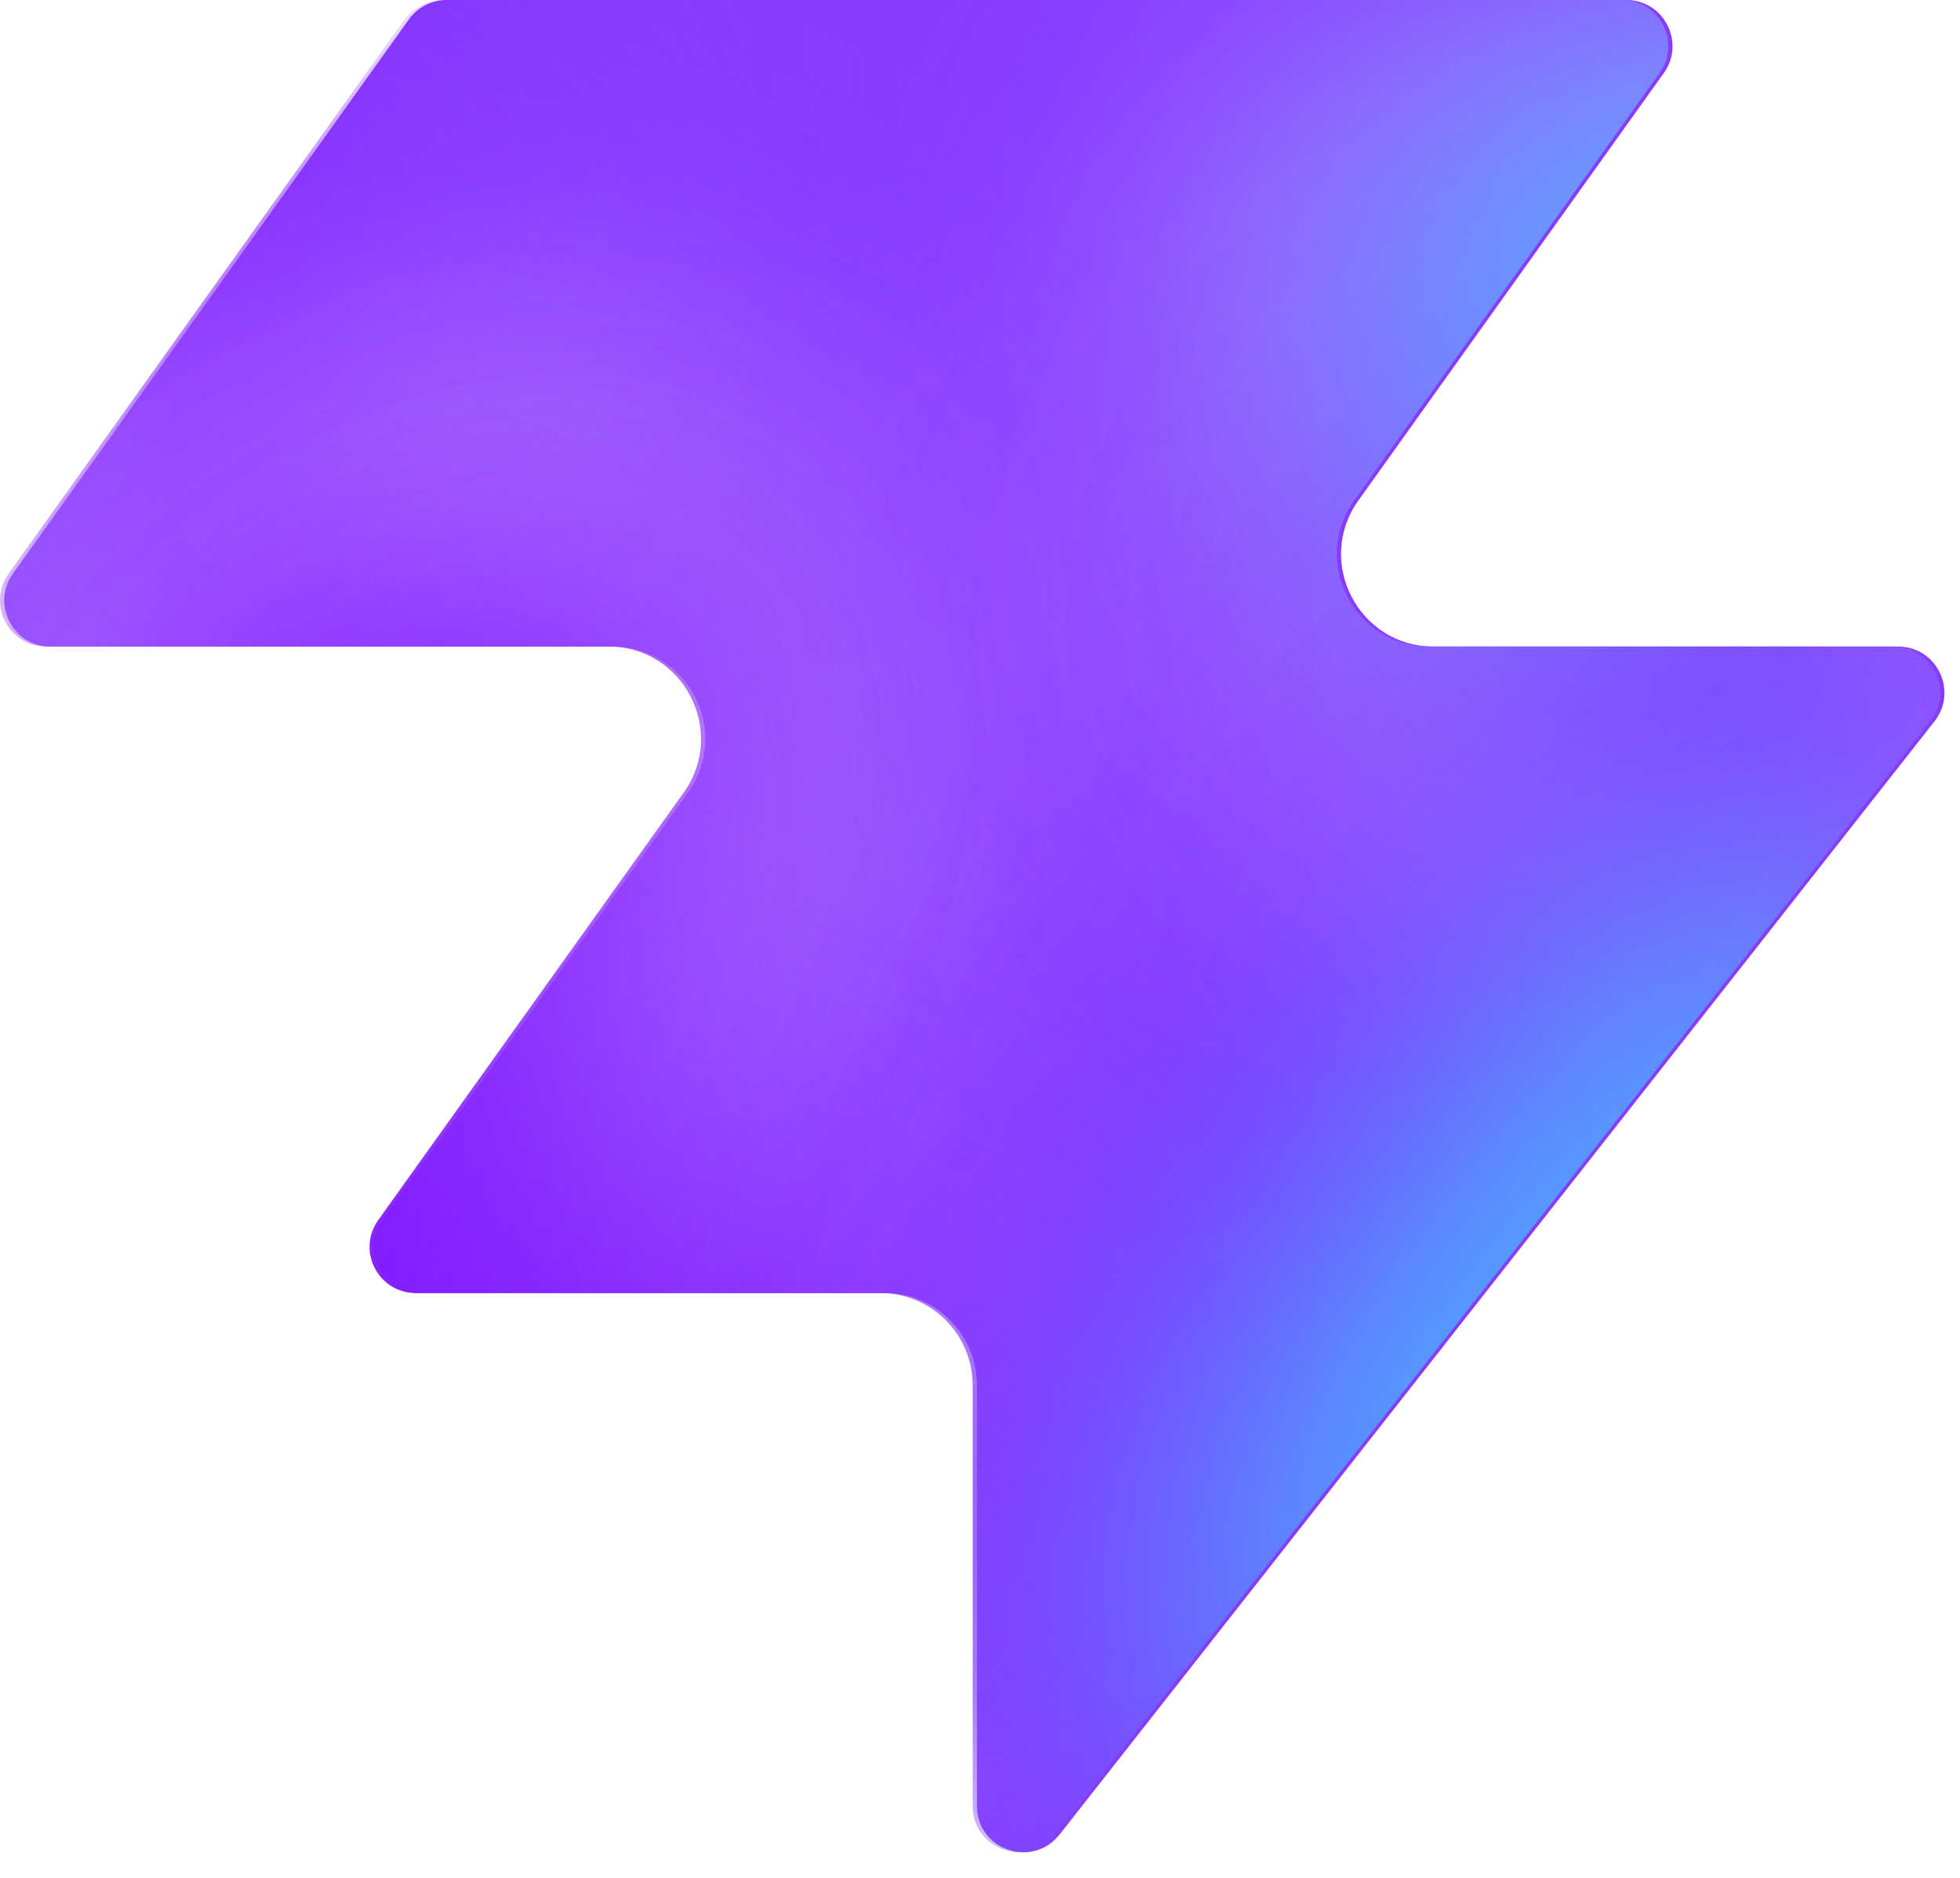
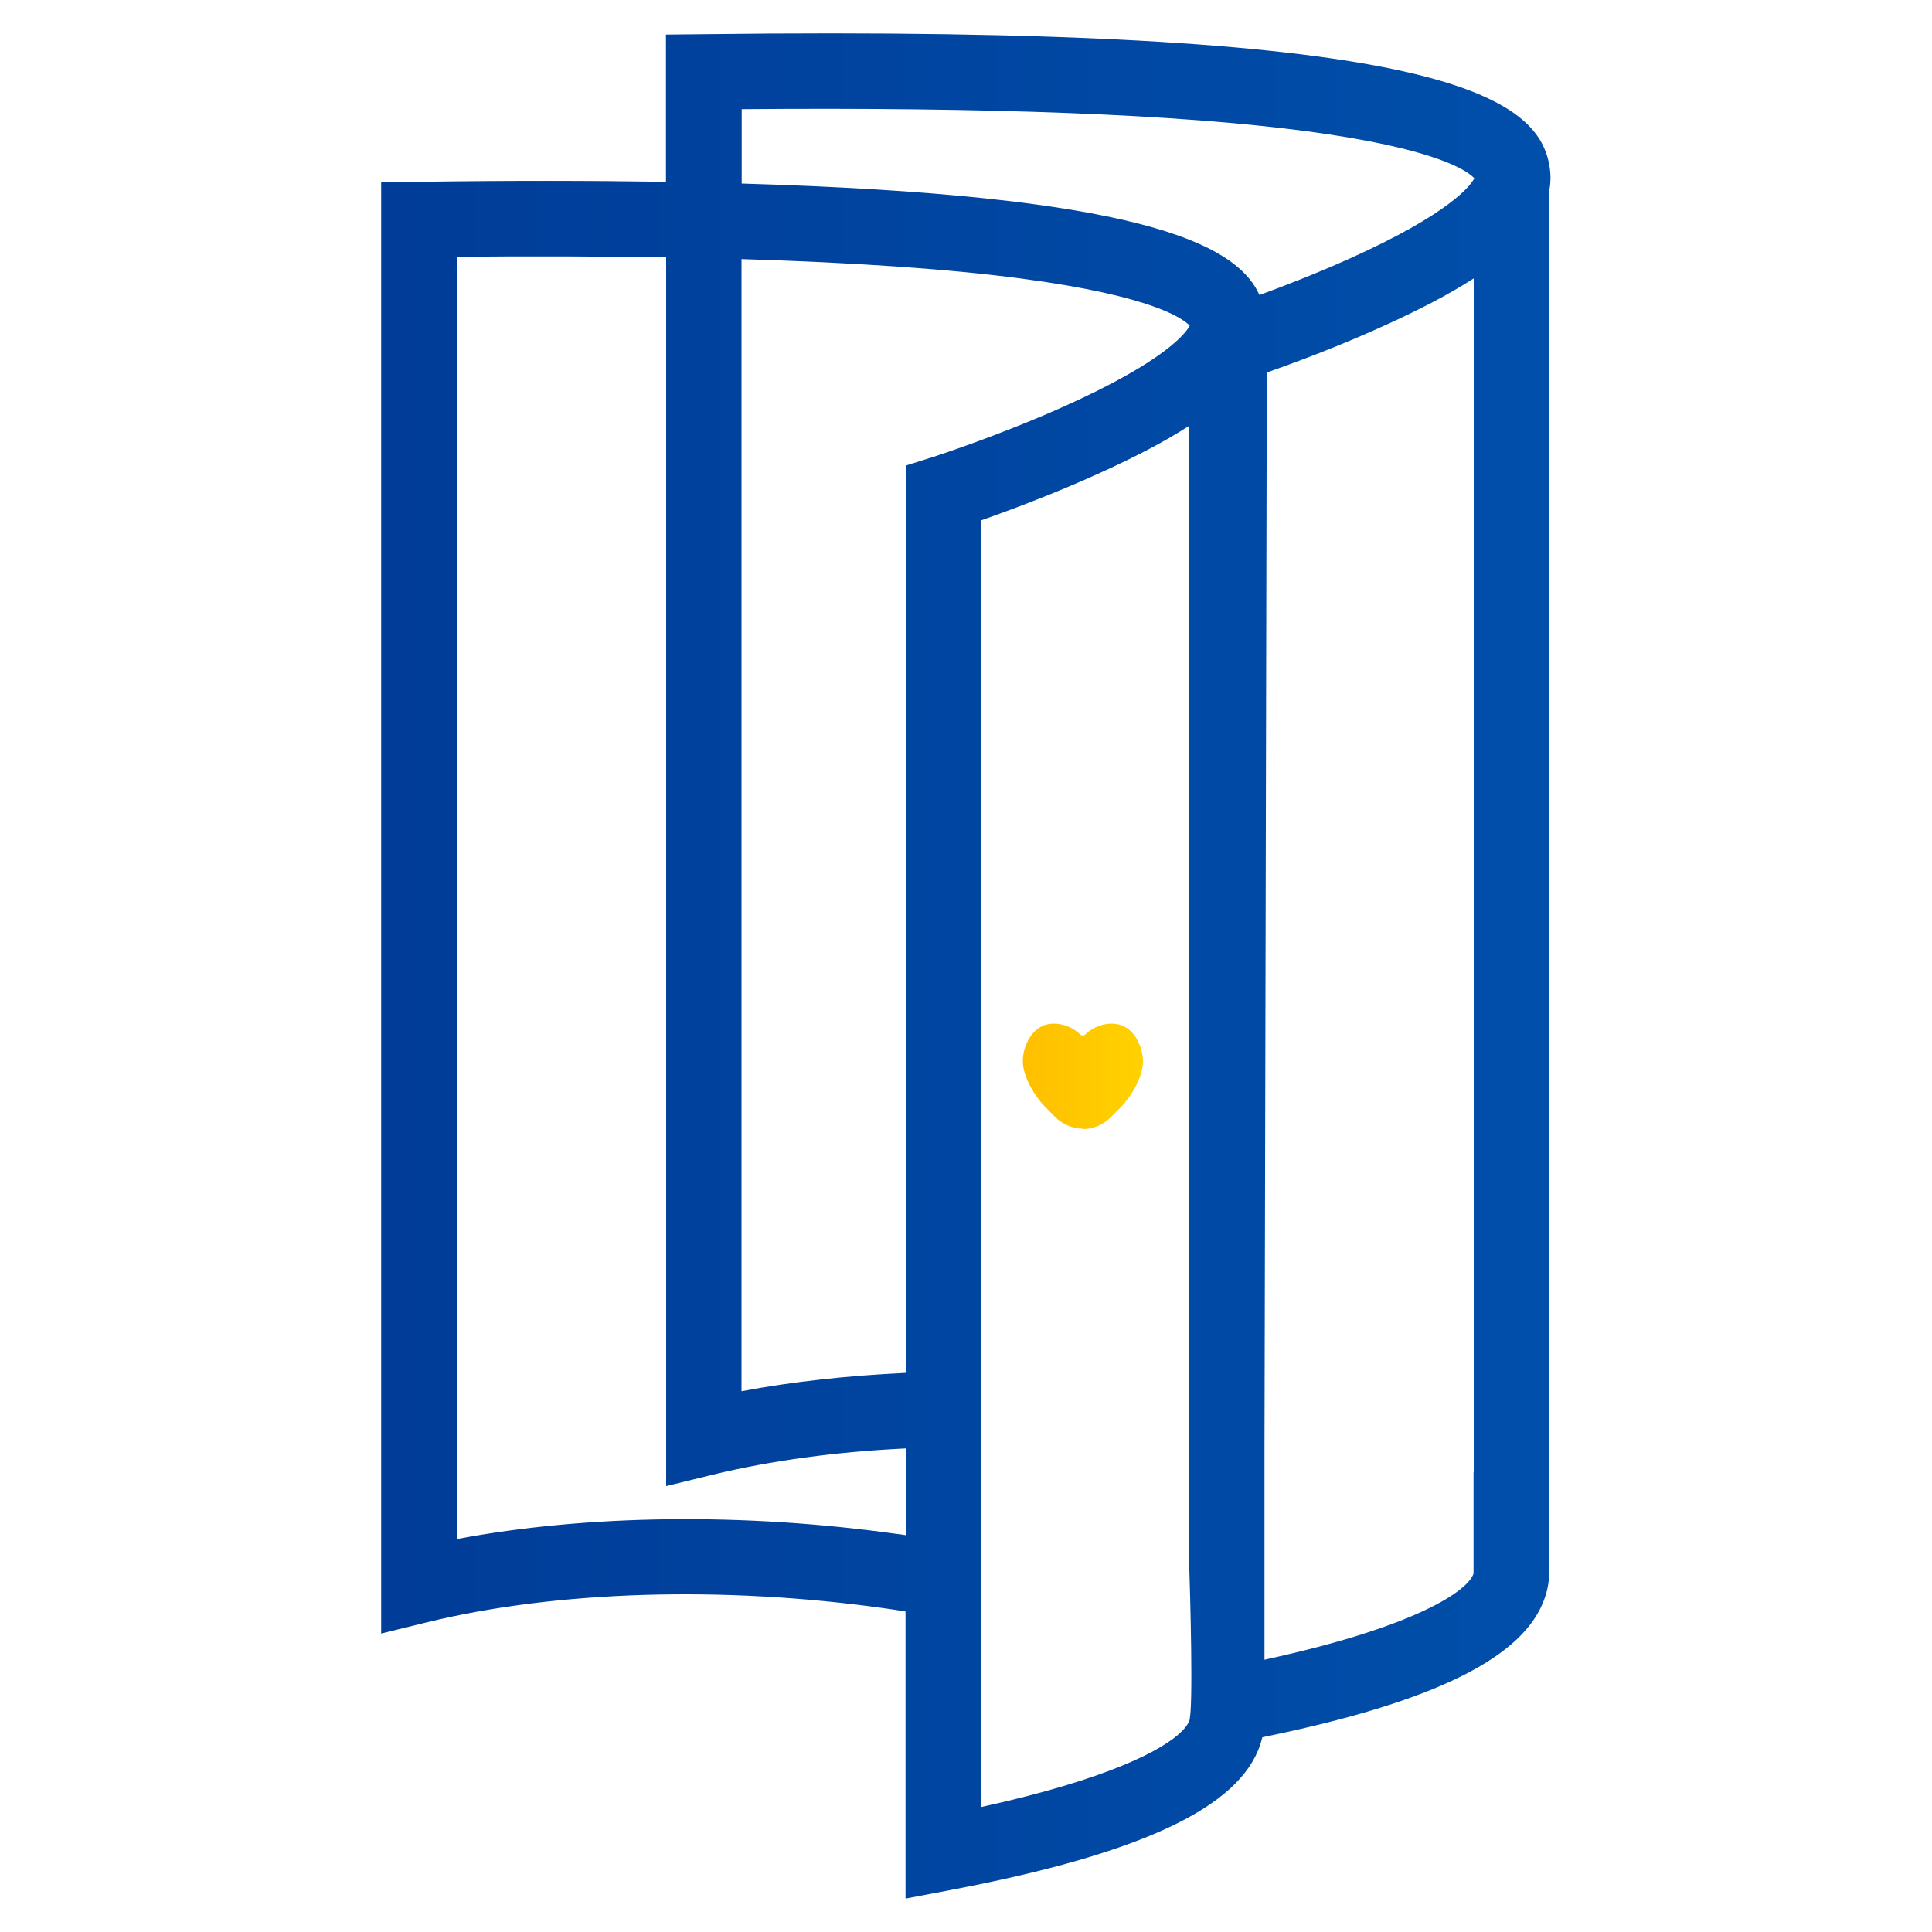
- <svg xmlns="http://www.w3.org/2000/svg" width="48" height="46" fill="none" viewBox="0 0 48 46">
-   <path fill="#863bff" d="M25.946 44.938c-.664.845-2.021.375-2.021-.698V33.937a2.26 2.26 0 0 0-2.262-2.262H10.287c-.92 0-1.456-1.04-.92-1.788l7.48-10.471c1.07-1.497 0-3.578-1.842-3.578H1.237c-.92 0-1.456-1.04-.92-1.788L10.013.474c.214-.297.556-.474.92-.474h28.894c.92 0 1.456 1.04.92 1.788l-7.48 10.471c-1.07 1.498 0 3.579 1.842 3.579h11.377c.943 0 1.473 1.088.89 1.83L25.947 44.94z" style="fill:#863bff;fill:color(display-p3 .525 .23 1);fill-opacity:1" />
-   <mask id="a" width="48" height="46" x="0" y="0" maskUnits="userSpaceOnUse" style="mask-type:alpha">
-     <path fill="#000" d="M25.842 44.938c-.664.844-2.021.375-2.021-.698V33.937a2.26 2.26 0 0 0-2.262-2.262H10.183c-.92 0-1.456-1.04-.92-1.788l7.48-10.471c1.07-1.498 0-3.579-1.842-3.579H1.133c-.92 0-1.456-1.04-.92-1.787L9.91.473c.214-.297.556-.474.92-.474h28.894c.92 0 1.456 1.04.92 1.788l-7.48 10.471c-1.07 1.498 0 3.578 1.842 3.578h11.377c.943 0 1.473 1.088.89 1.832L25.843 44.94z" style="fill:#000;fill-opacity:1" />
-   </mask>
-   <g mask="url(#a)">
-     <g filter="url(#b)">
-       <ellipse cx="5.508" cy="14.704" fill="#ede6ff" rx="5.508" ry="14.704" style="fill:#ede6ff;fill:color(display-p3 .927 .903 1);fill-opacity:1" transform="matrix(.00324 1 1 -.00324 -4.47 31.516)" />
-     </g>
-     <g filter="url(#c)">
-       <ellipse cx="10.399" cy="29.851" fill="#ede6ff" rx="10.399" ry="29.851" style="fill:#ede6ff;fill:color(display-p3 .927 .903 1);fill-opacity:1" transform="matrix(.00324 1 1 -.00324 -39.328 7.883)" />
-     </g>
-     <g filter="url(#d)">
-       <ellipse cx="5.508" cy="30.487" fill="#7e14ff" rx="5.508" ry="30.487" style="fill:#7e14ff;fill:color(display-p3 .492 .077 1);fill-opacity:1" transform="rotate(89.814 -25.913 -14.639)scale(1 -1)" />
-     </g>
-     <g filter="url(#e)">
-       <ellipse cx="5.508" cy="30.599" fill="#7e14ff" rx="5.508" ry="30.599" style="fill:#7e14ff;fill:color(display-p3 .492 .077 1);fill-opacity:1" transform="rotate(89.814 -32.644 -3.334)scale(1 -1)" />
-     </g>
-     <g filter="url(#f)">
-       <ellipse cx="5.508" cy="30.599" fill="#7e14ff" rx="5.508" ry="30.599" style="fill:#7e14ff;fill:color(display-p3 .492 .077 1);fill-opacity:1" transform="matrix(.00324 1 1 -.00324 -34.34 30.47)" />
-     </g>
-     <g filter="url(#g)">
-       <ellipse cx="14.072" cy="22.078" fill="#ede6ff" rx="14.072" ry="22.078" style="fill:#ede6ff;fill:color(display-p3 .927 .903 1);fill-opacity:1" transform="rotate(93.35 24.506 48.493)scale(-1 1)" />
-     </g>
-     <g filter="url(#h)">
-       <ellipse cx="3.47" cy="21.501" fill="#7e14ff" rx="3.47" ry="21.501" style="fill:#7e14ff;fill:color(display-p3 .492 .077 1);fill-opacity:1" transform="rotate(89.009 28.708 47.59)scale(-1 1)" />
-     </g>
-     <g filter="url(#i)">
-       <ellipse cx="3.47" cy="21.501" fill="#7e14ff" rx="3.47" ry="21.501" style="fill:#7e14ff;fill:color(display-p3 .492 .077 1);fill-opacity:1" transform="rotate(89.009 28.708 47.59)scale(-1 1)" />
-     </g>
-     <g filter="url(#j)">
-       <ellipse cx=".387" cy="8.972" fill="#7e14ff" rx="4.407" ry="29.108" style="fill:#7e14ff;fill:color(display-p3 .492 .077 1);fill-opacity:1" transform="rotate(39.51 .387 8.972)" />
-     </g>
-     <g filter="url(#k)">
-       <ellipse cx="47.523" cy="-6.092" fill="#7e14ff" rx="4.407" ry="29.108" style="fill:#7e14ff;fill:color(display-p3 .492 .077 1);fill-opacity:1" transform="rotate(37.892 47.523 -6.092)" />
-     </g>
-     <g filter="url(#l)">
-       <ellipse cx="41.412" cy="6.333" fill="#47bfff" rx="5.971" ry="9.665" style="fill:#47bfff;fill:color(display-p3 .28 .748 1);fill-opacity:1" transform="rotate(37.892 41.412 6.333)" />
-     </g>
-     <g filter="url(#m)">
-       <ellipse cx="-1.879" cy="38.332" fill="#7e14ff" rx="4.407" ry="29.108" style="fill:#7e14ff;fill:color(display-p3 .492 .077 1);fill-opacity:1" transform="rotate(37.892 -1.88 38.332)" />
-     </g>
-     <g filter="url(#n)">
-       <ellipse cx="-1.879" cy="38.332" fill="#7e14ff" rx="4.407" ry="29.108" style="fill:#7e14ff;fill:color(display-p3 .492 .077 1);fill-opacity:1" transform="rotate(37.892 -1.88 38.332)" />
-     </g>
-     <g filter="url(#o)">
-       <ellipse cx="35.651" cy="29.907" fill="#7e14ff" rx="4.407" ry="29.108" style="fill:#7e14ff;fill:color(display-p3 .492 .077 1);fill-opacity:1" transform="rotate(37.892 35.651 29.907)" />
-     </g>
-     <g filter="url(#p)">
-       <ellipse cx="38.418" cy="32.4" fill="#47bfff" rx="5.971" ry="15.297" style="fill:#47bfff;fill:color(display-p3 .28 .748 1);fill-opacity:1" transform="rotate(37.892 38.418 32.4)" />
-     </g>
+ <svg xmlns="http://www.w3.org/2000/svg" xmlns:xlink="http://www.w3.org/1999/xlink" id="Layer_1" data-name="Layer 1" viewBox="0 0 100 100">
+   <defs>
+     <style>
+       .cls-1 {
+         fill: url(#linear-gradient-5);
+       }
+ 
+       .cls-2 {
+         fill: url(#linear-gradient-6);
+       }
+ 
+       .cls-3 {
+         fill: url(#linear-gradient-4);
+       }
+ 
+       .cls-4 {
+         fill: url(#linear-gradient-3);
+       }
+ 
+       .cls-5 {
+         fill: url(#linear-gradient-2);
+       }
+ 
+       .cls-6 {
+         fill: url(#linear-gradient);
+       }
+     </style>
+     <linearGradient id="linear-gradient" x1="80.18" y1="9.86" x2="80.2" y2="9.86" gradientUnits="userSpaceOnUse">
+       <stop offset="0" stop-color="#003c98" />
+       <stop offset="1" stop-color="#004faa" />
+     </linearGradient>
+     <linearGradient id="linear-gradient-2" x1="61.18" y1="89.57" x2="61.23" y2="89.57" xlink:href="#linear-gradient" />
+     <linearGradient id="linear-gradient-3" x1="50.79" y1="85.57" x2="50.79" y2="85.57" xlink:href="#linear-gradient" />
+     <linearGradient id="linear-gradient-4" x1="19.75" y1="50" x2="80.25" y2="50" xlink:href="#linear-gradient" />
+     <linearGradient id="linear-gradient-5" x1="61.18" y1="89.6" x2="61.18" y2="89.6" xlink:href="#linear-gradient" />
+     <linearGradient id="linear-gradient-6" x1="52.94" y1="55.69" x2="59.17" y2="55.69" gradientUnits="userSpaceOnUse">
+       <stop offset="0" stop-color="#ffbf00" />
+       <stop offset="1" stop-color="#ffd200" />
+     </linearGradient>
+   </defs>
+   <path class="cls-6" d="M80.2,9.8s-.01.07-.02.11v-.04s.01-.04.02-.07Z" />
+   <path class="cls-6" d="M80.2,9.8s-.01.07-.02.11v-.04s.01-.04.02-.07Z" />
+   <g>
+     <path class="cls-5" d="M61.23,89.54s-.03.03-.05.05c.02-.02.04-.04.05-.05Z" />
+     <path class="cls-6" d="M80.18,9.91s.01-.07.02-.11c0,.02-.01.04-.02.07v.04Z" />
+     <polygon class="cls-4" points="50.79 84.14 50.79 87 50.79 84.14 50.79 84.14" />
+     <path class="cls-3" d="M80.18,9.91v-.04s.01-.04.02-.07c.07-.39.07-.79,0-1.2-.62-3.82-6.36-7.3-43.8-6.83l-1.93.02v7.62c-3.79-.06-8.04-.07-12.81,0l-1.93.02v75.12l2.41-.59c6.68-1.63,15.31-1.89,23.68-.71.35.05.7.1,1.05.16v14.86l2.32-.44c9.87-1.88,14.96-4.27,16.04-7.53.04-.12.07-.24.11-.38,8.94-1.83,13.6-4.15,14.63-7.25.13-.38.25-.93.21-1.57l.02-71.29s-.01.07-.02.11ZM46.89,79.46c-.17-.03-.34-.05-.51-.07-7.87-1.1-16-1-22.73.27V13.29c3.89-.04,7.5-.02,10.83.03v63.6l2.41-.59c3.01-.73,6.4-1.19,9.99-1.36v4.49ZM48.24,23.67l-1.36.43v46.96c-2.98.14-5.85.45-8.5.95V13.41c5.87.18,10.72.51,14.5,1.01,6.85.91,8.39,2.1,8.7,2.44-.2.37-1.25,1.82-6.51,4.18-3.42,1.53-6.79,2.62-6.82,2.63ZM61.54,89.1c-.07.15-.1.22-.31.45-.02.02-.03.04-.05.05,0,0,0,0,0,0,0,0,0,0,0,0-.96.98-3.87,2.5-10.39,3.93v-9.38s0,0,0,0v-3.99h0V26.93c1.48-.52,3.98-1.45,6.47-2.6,1.45-.67,2.96-1.43,4.29-2.29v58.86c.05,1.54.23,7.68,0,8.19ZM76.27,76.2v2.44s0,2.81,0,2.81c-.29.88-2.92,2.73-10.75,4.44l-.07.02v-11.06l.12-55.57c1.49-.52,3.96-1.44,6.42-2.58,1.45-.67,2.96-1.43,4.29-2.29v61.78ZM69.8,13.41c-1.68.75-3.35,1.4-4.61,1.86-1.25-2.77-6.57-5.18-26.8-5.77v-3.85c12.83-.11,22.65.27,29.23,1.14,6.85.91,8.39,2.1,8.69,2.44-.19.37-1.25,1.82-6.51,4.18Z" />
+     <polygon class="cls-1" points="61.18 89.6 61.18 89.6 61.18 89.6 61.18 89.6" />
  </g>
-   <defs>
-     <filter id="b" width="60.045" height="41.654" x="-19.77" y="16.149" color-interpolation-filters="sRGB" filterUnits="userSpaceOnUse">
-       <feFlood flood-opacity="0" result="BackgroundImageFix" />
-       <feBlend in="SourceGraphic" in2="BackgroundImageFix" result="shape" />
-       <feGaussianBlur result="effect1_foregroundBlur_2002_17158" stdDeviation="7.659" />
-     </filter>
-     <filter id="c" width="90.34" height="51.437" x="-54.613" y="-7.533" color-interpolation-filters="sRGB" filterUnits="userSpaceOnUse">
-       <feFlood flood-opacity="0" result="BackgroundImageFix" />
-       <feBlend in="SourceGraphic" in2="BackgroundImageFix" result="shape" />
-       <feGaussianBlur result="effect1_foregroundBlur_2002_17158" stdDeviation="7.659" />
-     </filter>
-     <filter id="d" width="79.355" height="29.4" x="-49.64" y="2.03" color-interpolation-filters="sRGB" filterUnits="userSpaceOnUse">
-       <feFlood flood-opacity="0" result="BackgroundImageFix" />
-       <feBlend in="SourceGraphic" in2="BackgroundImageFix" result="shape" />
-       <feGaussianBlur result="effect1_foregroundBlur_2002_17158" stdDeviation="4.596" />
-     </filter>
-     <filter id="e" width="79.579" height="29.4" x="-45.045" y="20.029" color-interpolation-filters="sRGB" filterUnits="userSpaceOnUse">
-       <feFlood flood-opacity="0" result="BackgroundImageFix" />
-       <feBlend in="SourceGraphic" in2="BackgroundImageFix" result="shape" />
-       <feGaussianBlur result="effect1_foregroundBlur_2002_17158" stdDeviation="4.596" />
-     </filter>
-     <filter id="f" width="79.579" height="29.4" x="-43.513" y="21.178" color-interpolation-filters="sRGB" filterUnits="userSpaceOnUse">
-       <feFlood flood-opacity="0" result="BackgroundImageFix" />
-       <feBlend in="SourceGraphic" in2="BackgroundImageFix" result="shape" />
-       <feGaussianBlur result="effect1_foregroundBlur_2002_17158" stdDeviation="4.596" />
-     </filter>
-     <filter id="g" width="74.749" height="58.852" x="15.756" y="-17.901" color-interpolation-filters="sRGB" filterUnits="userSpaceOnUse">
-       <feFlood flood-opacity="0" result="BackgroundImageFix" />
-       <feBlend in="SourceGraphic" in2="BackgroundImageFix" result="shape" />
-       <feGaussianBlur result="effect1_foregroundBlur_2002_17158" stdDeviation="7.659" />
-     </filter>
-     <filter id="h" width="61.377" height="25.362" x="23.548" y="2.284" color-interpolation-filters="sRGB" filterUnits="userSpaceOnUse">
-       <feFlood flood-opacity="0" result="BackgroundImageFix" />
-       <feBlend in="SourceGraphic" in2="BackgroundImageFix" result="shape" />
-       <feGaussianBlur result="effect1_foregroundBlur_2002_17158" stdDeviation="4.596" />
-     </filter>
-     <filter id="i" width="61.377" height="25.362" x="23.548" y="2.284" color-interpolation-filters="sRGB" filterUnits="userSpaceOnUse">
-       <feFlood flood-opacity="0" result="BackgroundImageFix" />
-       <feBlend in="SourceGraphic" in2="BackgroundImageFix" result="shape" />
-       <feGaussianBlur result="effect1_foregroundBlur_2002_17158" stdDeviation="4.596" />
-     </filter>
-     <filter id="j" width="56.045" height="63.649" x="-27.636" y="-22.853" color-interpolation-filters="sRGB" filterUnits="userSpaceOnUse">
-       <feFlood flood-opacity="0" result="BackgroundImageFix" />
-       <feBlend in="SourceGraphic" in2="BackgroundImageFix" result="shape" />
-       <feGaussianBlur result="effect1_foregroundBlur_2002_17158" stdDeviation="4.596" />
-     </filter>
-     <filter id="k" width="54.814" height="64.646" x="20.116" y="-38.415" color-interpolation-filters="sRGB" filterUnits="userSpaceOnUse">
-       <feFlood flood-opacity="0" result="BackgroundImageFix" />
-       <feBlend in="SourceGraphic" in2="BackgroundImageFix" result="shape" />
-       <feGaussianBlur result="effect1_foregroundBlur_2002_17158" stdDeviation="4.596" />
-     </filter>
-     <filter id="l" width="33.541" height="35.313" x="24.641" y="-11.323" color-interpolation-filters="sRGB" filterUnits="userSpaceOnUse">
-       <feFlood flood-opacity="0" result="BackgroundImageFix" />
-       <feBlend in="SourceGraphic" in2="BackgroundImageFix" result="shape" />
-       <feGaussianBlur result="effect1_foregroundBlur_2002_17158" stdDeviation="4.596" />
-     </filter>
-     <filter id="m" width="54.814" height="64.646" x="-29.286" y="6.009" color-interpolation-filters="sRGB" filterUnits="userSpaceOnUse">
-       <feFlood flood-opacity="0" result="BackgroundImageFix" />
-       <feBlend in="SourceGraphic" in2="BackgroundImageFix" result="shape" />
-       <feGaussianBlur result="effect1_foregroundBlur_2002_17158" stdDeviation="4.596" />
-     </filter>
-     <filter id="n" width="54.814" height="64.646" x="-29.286" y="6.009" color-interpolation-filters="sRGB" filterUnits="userSpaceOnUse">
-       <feFlood flood-opacity="0" result="BackgroundImageFix" />
-       <feBlend in="SourceGraphic" in2="BackgroundImageFix" result="shape" />
-       <feGaussianBlur result="effect1_foregroundBlur_2002_17158" stdDeviation="4.596" />
-     </filter>
-     <filter id="o" width="54.814" height="64.646" x="8.244" y="-2.416" color-interpolation-filters="sRGB" filterUnits="userSpaceOnUse">
-       <feFlood flood-opacity="0" result="BackgroundImageFix" />
-       <feBlend in="SourceGraphic" in2="BackgroundImageFix" result="shape" />
-       <feGaussianBlur result="effect1_foregroundBlur_2002_17158" stdDeviation="4.596" />
-     </filter>
-     <filter id="p" width="39.409" height="43.623" x="18.713" y="10.588" color-interpolation-filters="sRGB" filterUnits="userSpaceOnUse">
-       <feFlood flood-opacity="0" result="BackgroundImageFix" />
-       <feBlend in="SourceGraphic" in2="BackgroundImageFix" result="shape" />
-       <feGaussianBlur result="effect1_foregroundBlur_2002_17158" stdDeviation="4.596" />
-     </filter>
-   </defs>
+   <path class="cls-2" d="M56.06,58.42h0c-.54,0-1.05-.22-1.44-.6l-.53-.54c-.56-.57-1.15-1.58-1.15-2.35,0-.66.34-1.5.98-1.81.59-.29,1.44-.11,1.99.42.07.07.2.07.27,0,.54-.53,1.39-.71,1.99-.42.65.32.99,1.16.99,1.83,0,.78-.6,1.8-1.16,2.37l-.52.52c-.38.38-.89.6-1.43.6Z" />
</svg>
